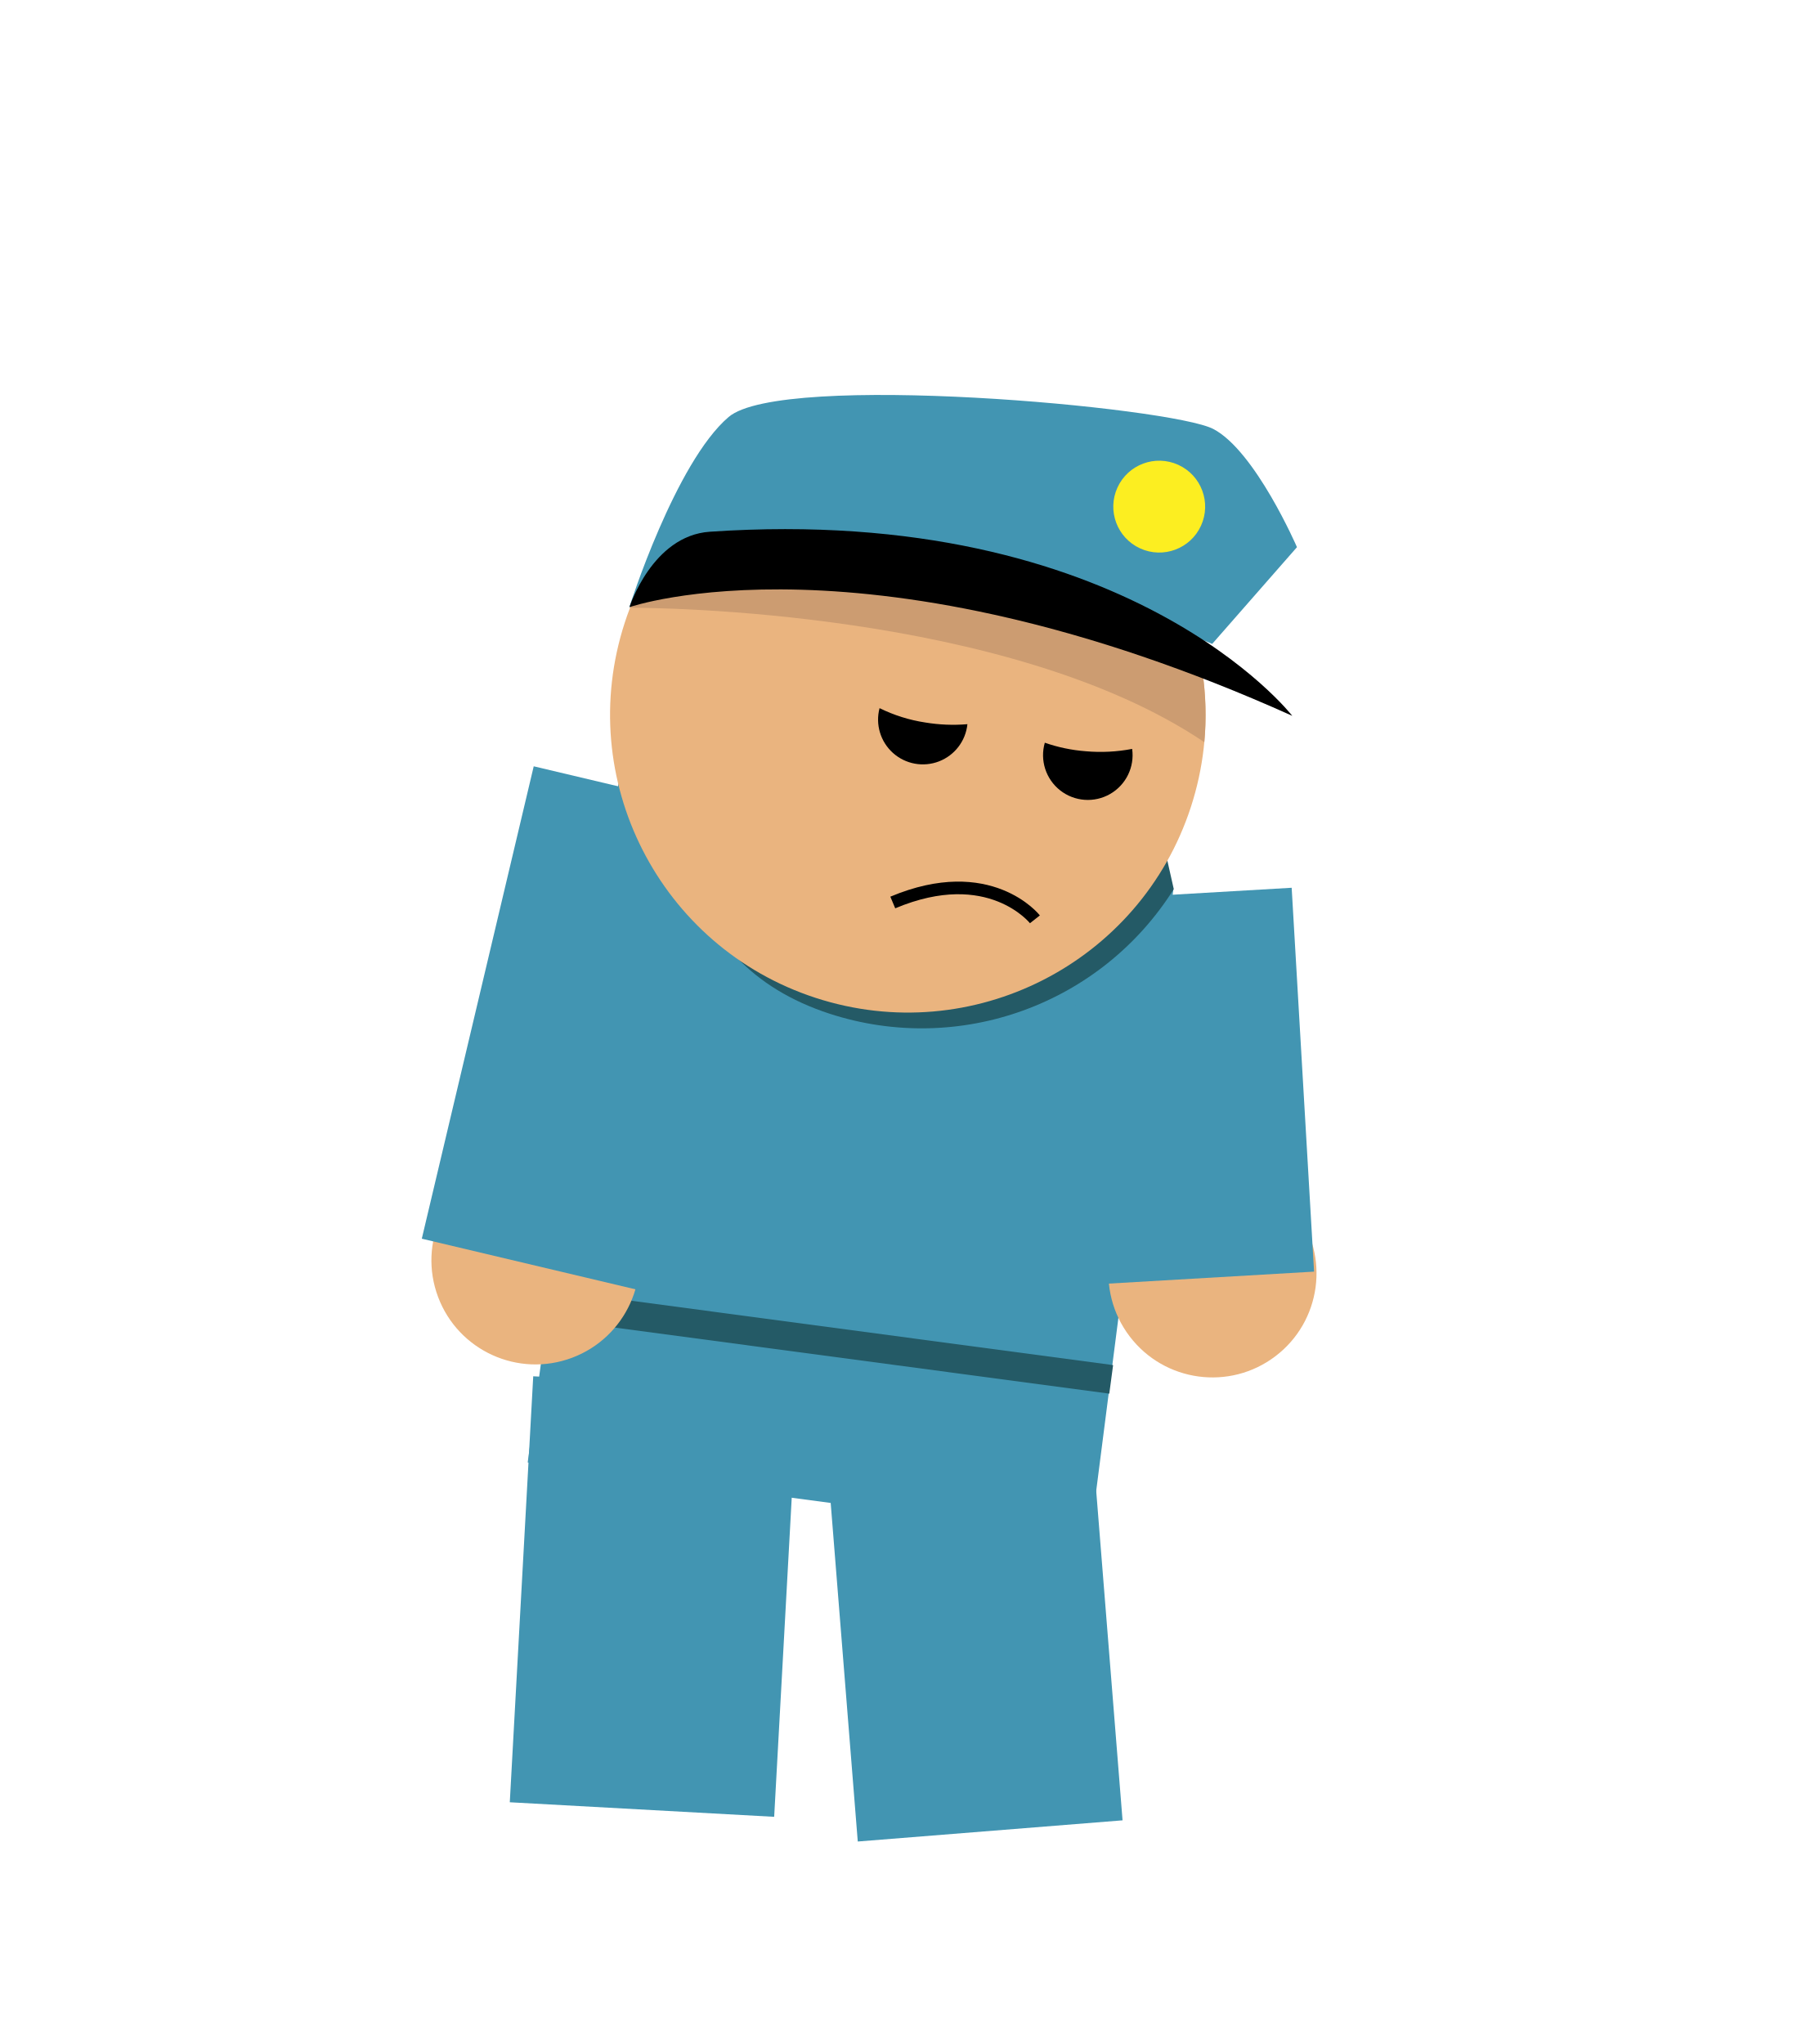
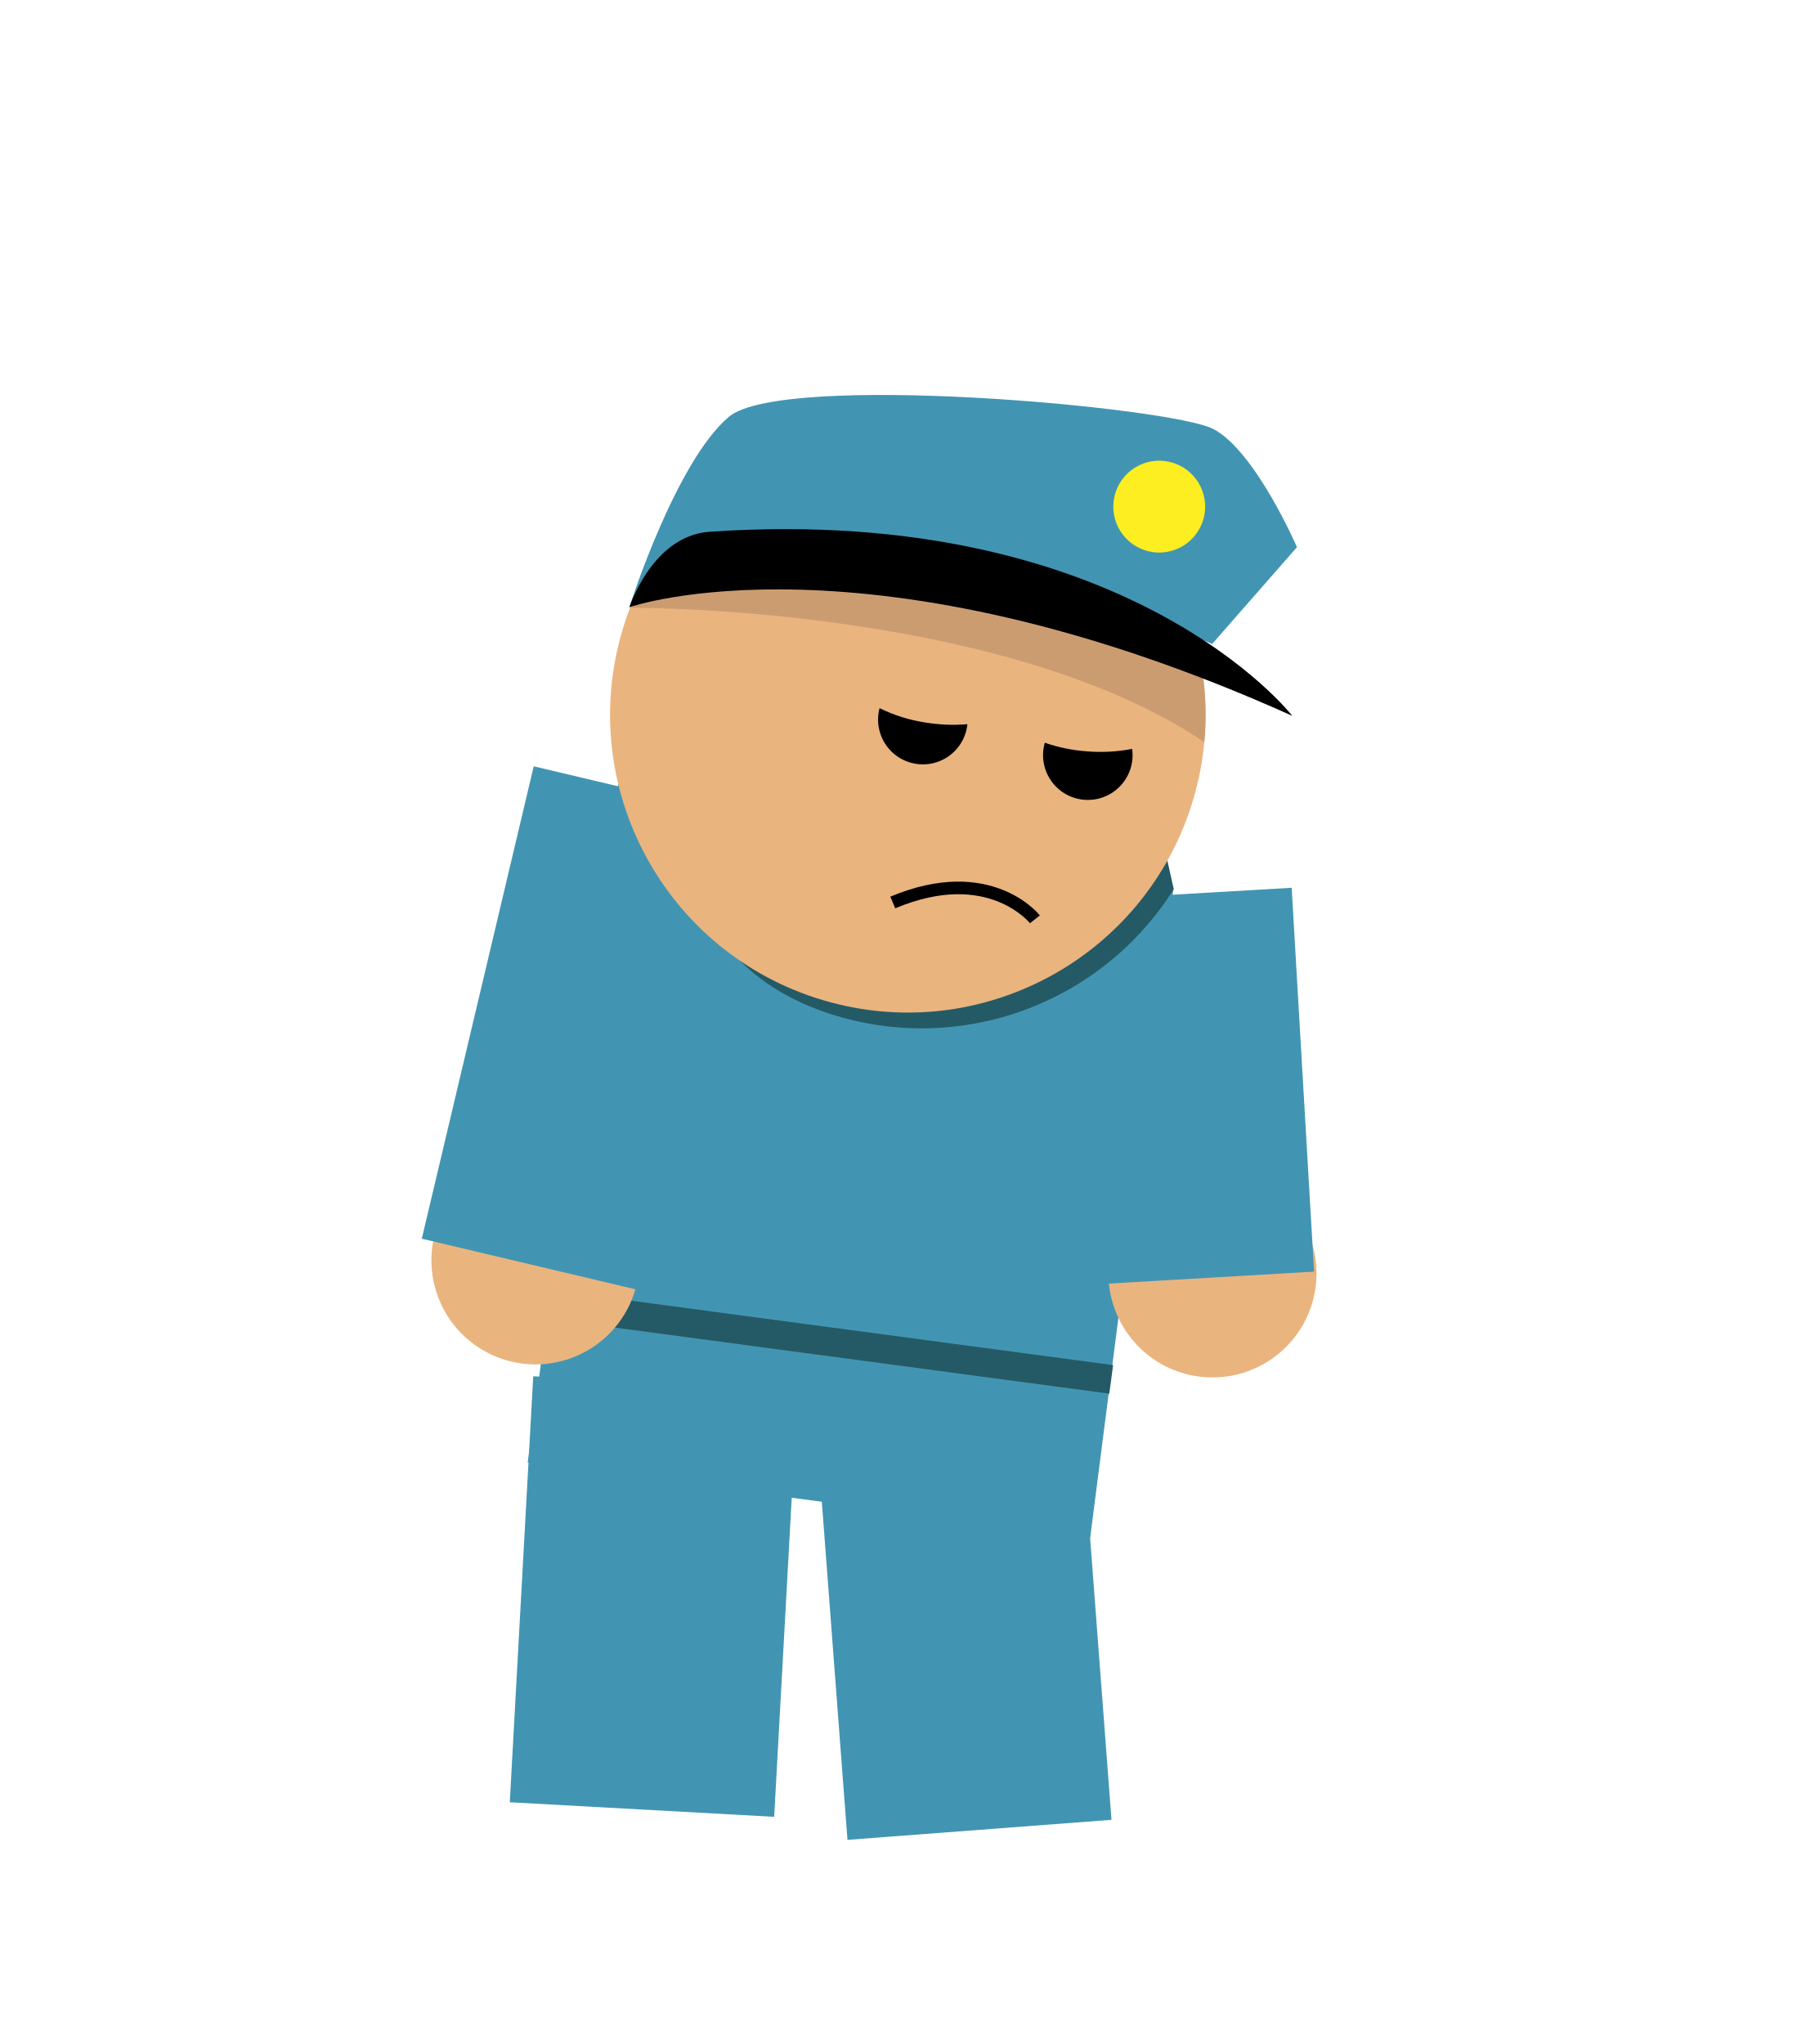
<svg xmlns="http://www.w3.org/2000/svg" width="863" height="972" viewBox="0 0 863 972">
  <defs>
    <style>.cls-1{fill:#4295b2;}.cls-2{fill:#245a66;}.cls-3{fill:#eab47f;}.cls-4{fill:#cc9c71;}.cls-5{fill:none;stroke:#000;stroke-miterlimit:10;stroke-width:6px;}.cls-6{fill:#fcee21;}</style>
  </defs>
  <g id="Layer_5" data-name="Layer 5">
-     <rect class="cls-1" x="395.12" y="667.6" width="125.92" height="202.88" transform="matrix(1, -0.08, 0.08, 1, -56.84, 36.84)" />
+     <rect class="cls-1" x="395.12" y="667.6" width="125.92" height="202.88" transform="translate(-56.84 36.84) rotate(-4.34)" />
    <rect class="cls-1" x="247.98" y="657.76" width="125.92" height="202.88" transform="translate(42.12 -15.92) rotate(3.15)" />
    <polygon class="cls-1" points="518.45 731.2 250.95 695.46 294.69 368.07 558 423 518.45 731.2" />
    <rect class="cls-2" x="387.82" y="503.13" width="13.69" height="269.9" transform="translate(1079.4 331.39) rotate(97.61)" />
    <circle class="cls-3" cx="254.61" cy="599.38" r="49.48" transform="translate(-194.4 127.72) rotate(-20.58)" />
    <rect class="cls-1" x="225.79" y="373.49" width="105.81" height="230.86" transform="translate(120.22 -51.08) rotate(13.33)" />
    <circle class="cls-3" cx="576.61" cy="605.47" r="49.48" transform="translate(-248.85 472.46) rotate(-37.24)" />
    <rect class="cls-1" x="513.87" y="425.09" width="105.81" height="182.85" transform="translate(-29.13 33.9) rotate(-3.34)" />
    <path class="cls-2" d="M549,382l10.5-36.52c-19.34,5.8-78.93,22.66-123.35,8.2-74.34-24.2-76.87-118-101.07-43.62s-14.89,147.77,59.45,172A141.62,141.62,0,0,0,558.2,422.81Z" />
    <circle class="cls-3" cx="431.73" cy="339.93" r="141.57" transform="translate(-25.14 645.23) rotate(-71.97)" />
    <path class="cls-4" d="M369.32,212.87l-69.2,74.91c-.16.41-.33.81-.48,1.22,11.61,0,179.66,1,273.08,63.93a141.84,141.84,0,0,0-48.29-120l-55.7-29.6A141.07,141.07,0,0,0,369.32,212.87Z" />
    <path d="M516.33,357.25a77.05,77.05,0,0,1-19.46-4.06,21.29,21.29,0,1,0,41.53,2.94A79.49,79.49,0,0,1,516.33,357.25Z" />
    <path class="cls-5" d="M492.16,437.17s-21.53-27.37-67.59-8" />
    <path class="cls-1" d="M576.47,306.2l40.31-46S597,214.46,577,204,371.85,176.69,346.5,198.3s-47.21,90.4-47.21,90.4S400.79,233.76,576.47,306.2Z" />
    <path d="M299.35,288.72s113-39.3,315.2,51.69c0,0-78.29-101.06-277-87.55C310.19,254.72,299.35,288.72,299.35,288.72Z" />
    <circle class="cls-6" cx="551.27" cy="240.91" r="21.84" transform="translate(103.1 642.26) rotate(-65.45)" />
    <path d="M440,343.57a74.39,74.39,0,0,1-21.72-6.82,21.3,21.3,0,1,0,41.78,7.63A80.94,80.94,0,0,1,440,343.57Z" />
  </g>
</svg>
